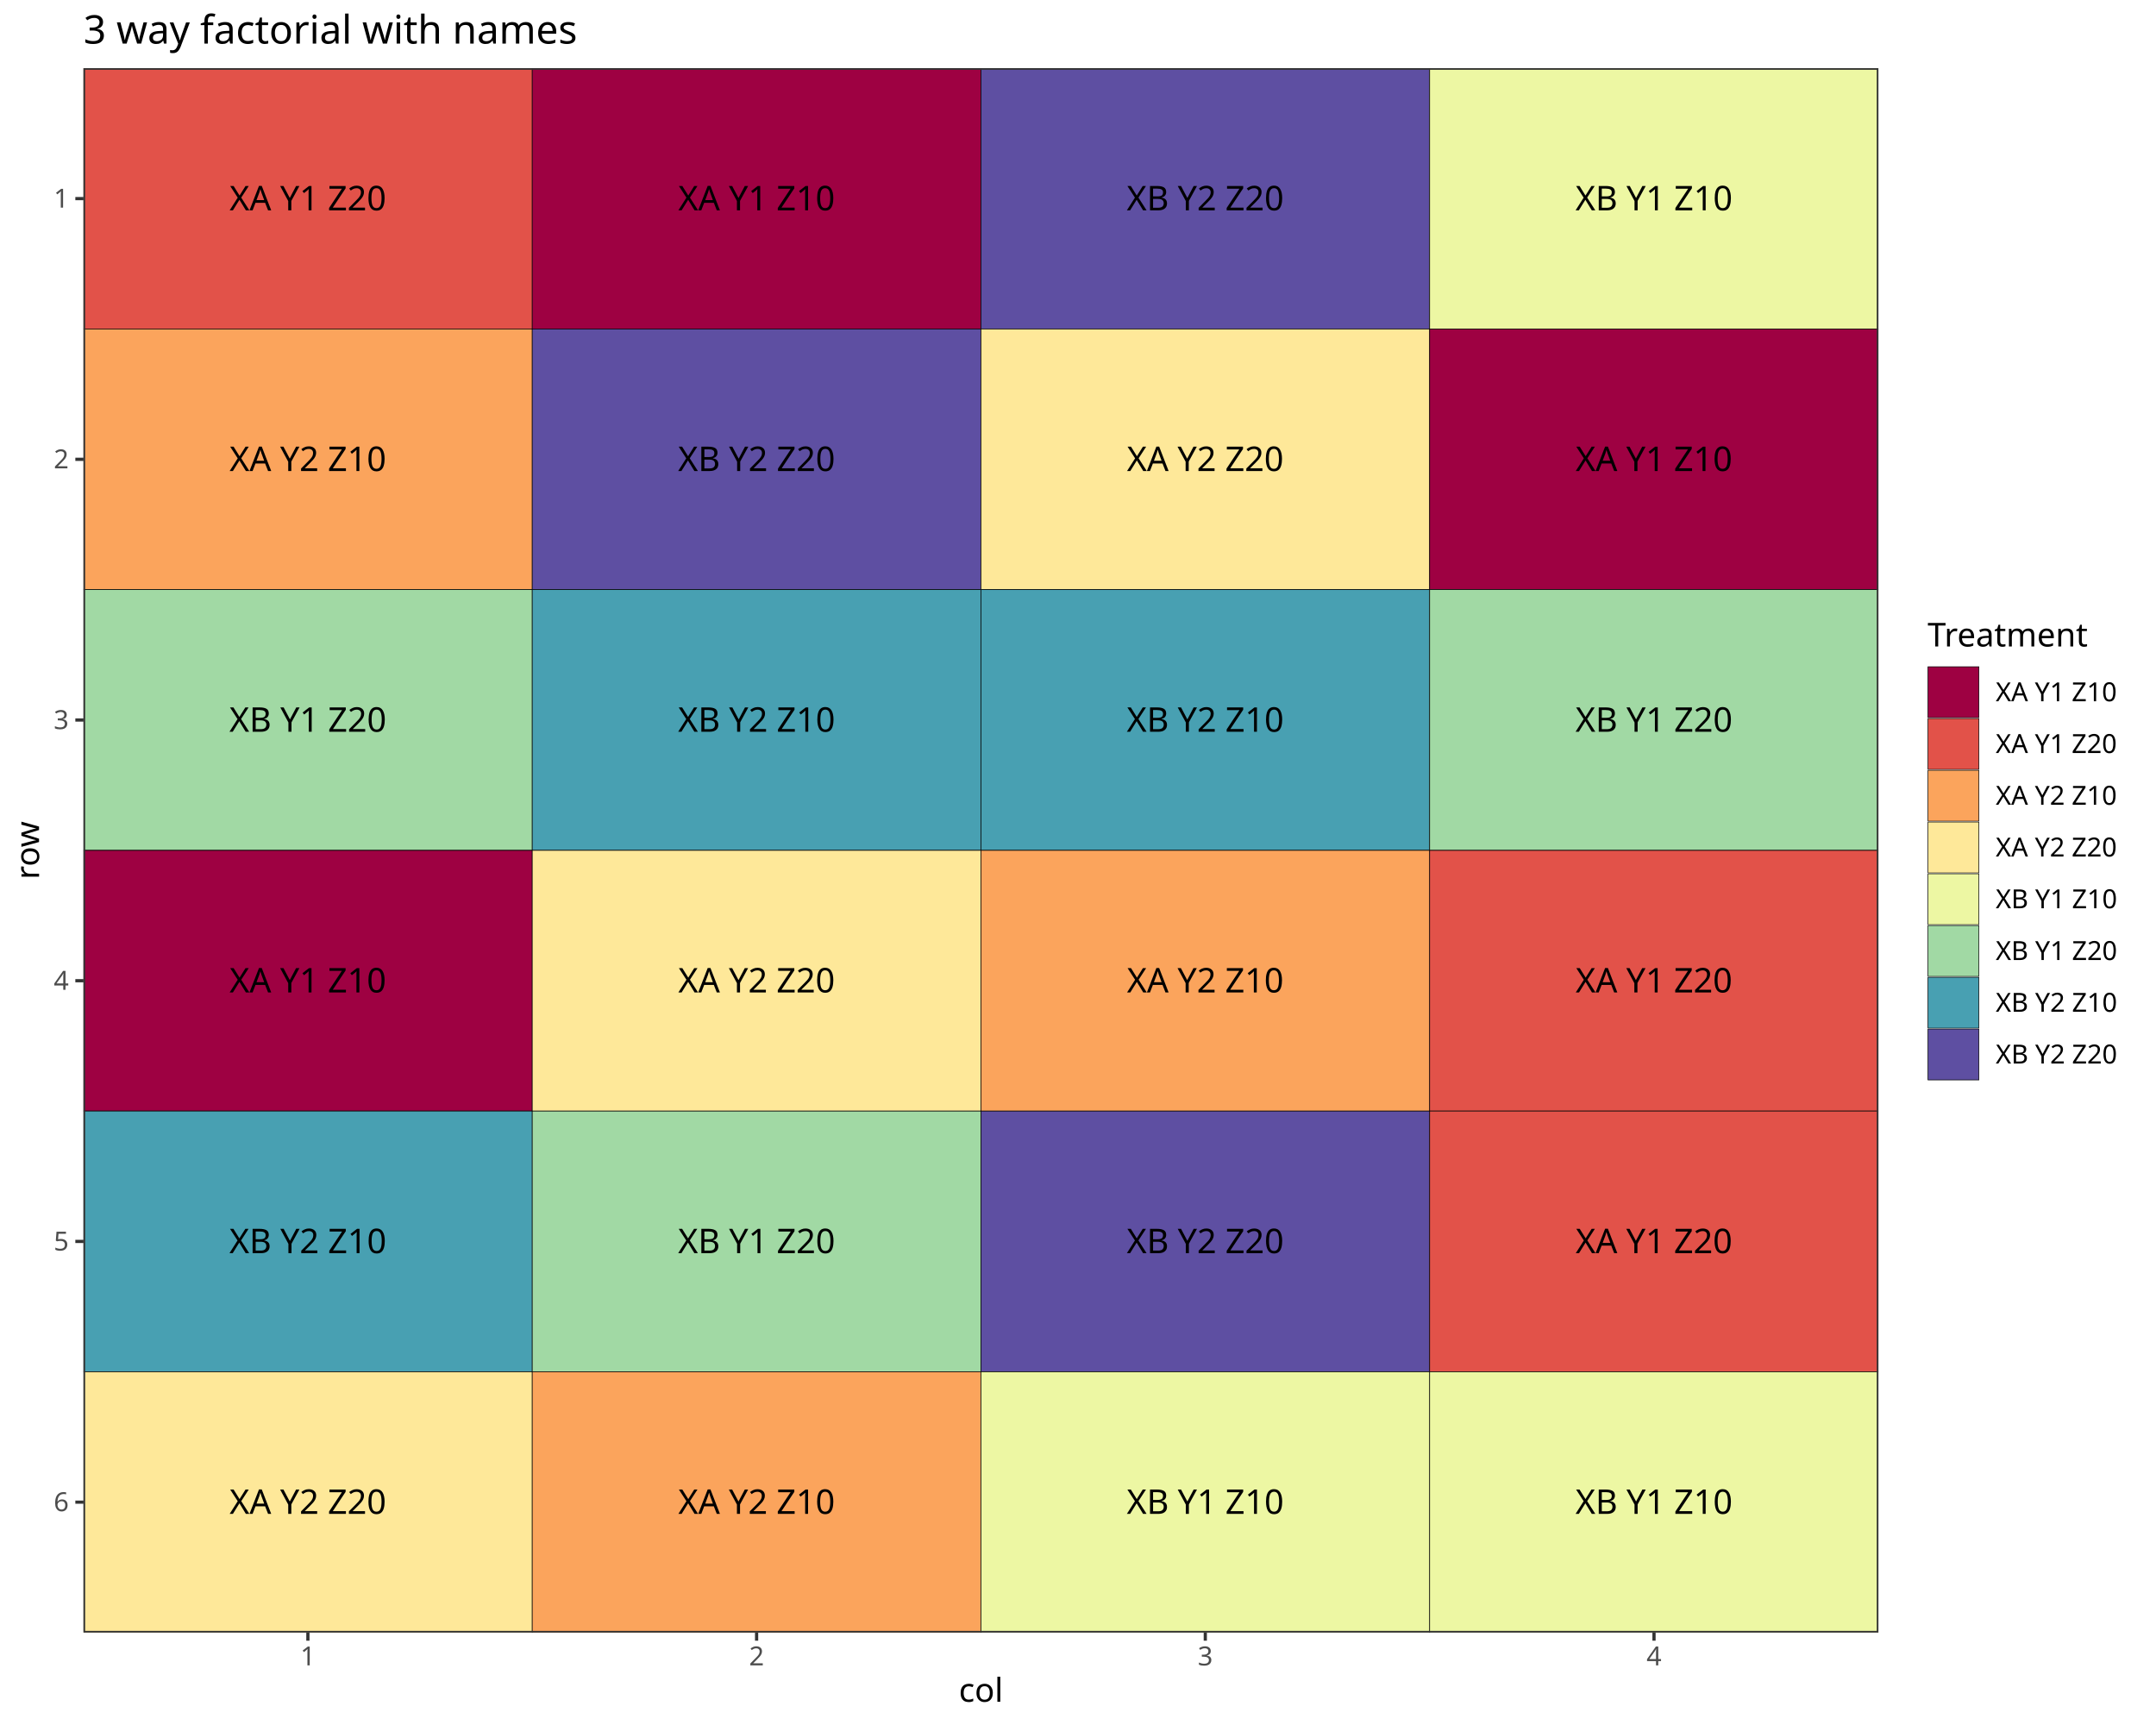
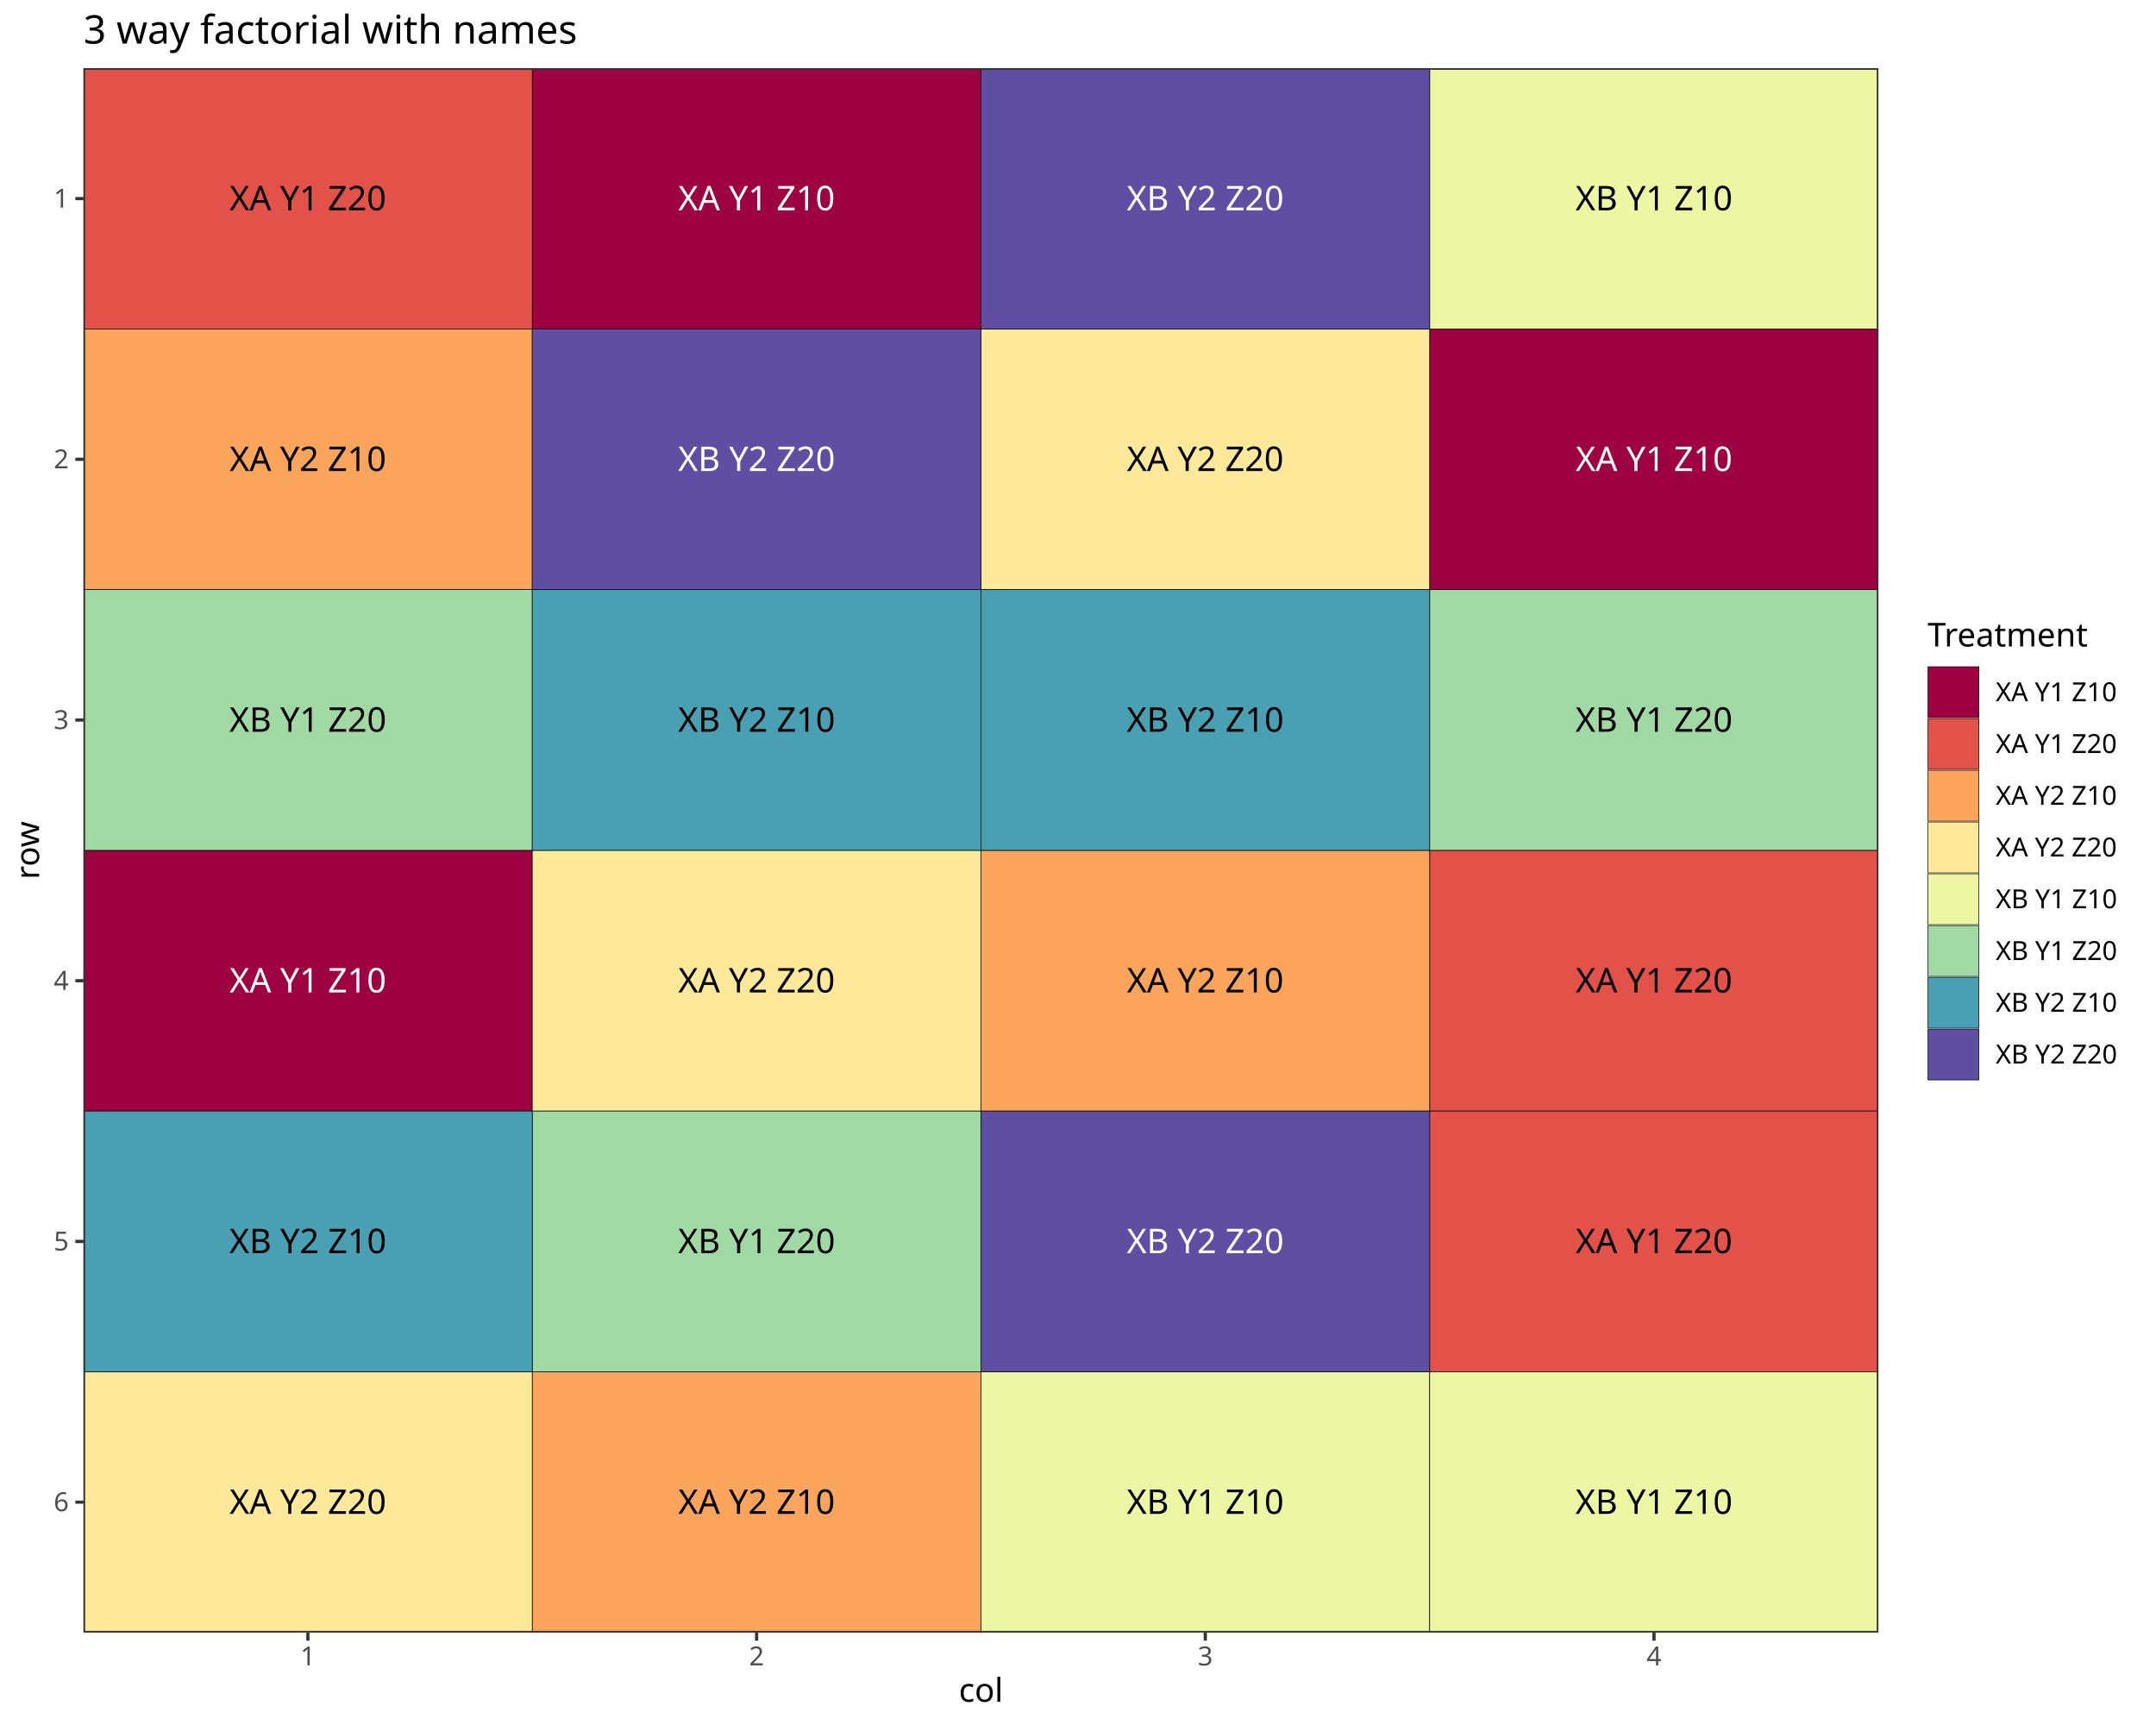
<svg xmlns="http://www.w3.org/2000/svg" class="svglite" data-engine-version="2.0" width="720.00pt" height="576.00pt" viewBox="0 0 720.00 576.00">
  <defs>
    <style type="text/css">
    .svglite line, .svglite polyline, .svglite polygon, .svglite path, .svglite rect, .svglite circle {
      fill: none;
      stroke: #000000;
      stroke-linecap: round;
      stroke-linejoin: round;
      stroke-miterlimit: 10.00;
    }
  </style>
  </defs>
  <rect width="100%" height="100%" style="stroke: none; fill: #FFFFFF;" />
  <defs>
    <clipPath id="cpMC4wMHw3MjAuMDB8MC4wMHw1NzYuMDA=">
      <rect x="0.00" y="0.00" width="720.00" height="576.00" />
    </clipPath>
  </defs>
  <g clip-path="url(#cpMC4wMHw3MjAuMDB8MC4wMHw1NzYuMDA=)">
    <rect x="0.00" y="0.00" width="720.00" height="576.00" style="stroke-width: 1.07; stroke: #FFFFFF; fill: #FFFFFF;" />
  </g>
  <defs>
    <clipPath id="cpMjcuOTB8NjI3LjI4fDIyLjc4fDU0NS4xMQ==">
      <rect x="27.90" y="22.78" width="599.38" height="522.33" />
    </clipPath>
  </defs>
  <g clip-path="url(#cpMjcuOTB8NjI3LjI4fDIyLjc4fDU0NS4xMQ==)">
    <rect x="27.90" y="22.78" width="599.38" height="522.33" style="stroke-width: 1.07; stroke: none; fill: #FFFFFF;" />
    <polyline points="27.90,22.78 627.28,22.78 " style="stroke-width: 0.53; stroke: #EBEBEB; stroke-linecap: butt;" />
    <polyline points="27.90,109.84 627.28,109.84 " style="stroke-width: 0.53; stroke: #EBEBEB; stroke-linecap: butt;" />
    <polyline points="27.90,196.89 627.28,196.89 " style="stroke-width: 0.53; stroke: #EBEBEB; stroke-linecap: butt;" />
    <polyline points="27.90,283.95 627.28,283.95 " style="stroke-width: 0.53; stroke: #EBEBEB; stroke-linecap: butt;" />
    <polyline points="27.90,371.00 627.28,371.00 " style="stroke-width: 0.53; stroke: #EBEBEB; stroke-linecap: butt;" />
    <polyline points="27.90,458.06 627.28,458.06 " style="stroke-width: 0.53; stroke: #EBEBEB; stroke-linecap: butt;" />
    <polyline points="27.90,545.11 627.28,545.11 " style="stroke-width: 0.53; stroke: #EBEBEB; stroke-linecap: butt;" />
    <polyline points="27.90,545.11 27.90,22.78 " style="stroke-width: 0.53; stroke: #EBEBEB; stroke-linecap: butt;" />
    <polyline points="177.74,545.11 177.74,22.78 " style="stroke-width: 0.53; stroke: #EBEBEB; stroke-linecap: butt;" />
    <polyline points="327.59,545.11 327.59,22.78 " style="stroke-width: 0.53; stroke: #EBEBEB; stroke-linecap: butt;" />
    <polyline points="477.44,545.11 477.44,22.78 " style="stroke-width: 0.53; stroke: #EBEBEB; stroke-linecap: butt;" />
    <polyline points="627.28,545.11 627.28,22.78 " style="stroke-width: 0.53; stroke: #EBEBEB; stroke-linecap: butt;" />
    <polyline points="27.90,66.31 627.28,66.31 " style="stroke-width: 1.07; stroke: #EBEBEB; stroke-linecap: butt;" />
    <polyline points="27.90,153.37 627.28,153.37 " style="stroke-width: 1.07; stroke: #EBEBEB; stroke-linecap: butt;" />
    <polyline points="27.90,240.42 627.28,240.42 " style="stroke-width: 1.07; stroke: #EBEBEB; stroke-linecap: butt;" />
    <polyline points="27.90,327.48 627.28,327.48 " style="stroke-width: 1.07; stroke: #EBEBEB; stroke-linecap: butt;" />
    <polyline points="27.90,414.53 627.28,414.53 " style="stroke-width: 1.07; stroke: #EBEBEB; stroke-linecap: butt;" />
    <polyline points="27.90,501.59 627.28,501.59 " style="stroke-width: 1.07; stroke: #EBEBEB; stroke-linecap: butt;" />
    <polyline points="102.82,545.11 102.82,22.78 " style="stroke-width: 1.07; stroke: #EBEBEB; stroke-linecap: butt;" />
    <polyline points="252.67,545.11 252.67,22.78 " style="stroke-width: 1.07; stroke: #EBEBEB; stroke-linecap: butt;" />
    <polyline points="402.51,545.11 402.51,22.78 " style="stroke-width: 1.07; stroke: #EBEBEB; stroke-linecap: butt;" />
    <polyline points="552.36,545.11 552.36,22.78 " style="stroke-width: 1.07; stroke: #EBEBEB; stroke-linecap: butt;" />
+     <rect x="27.90" y="283.95" width="149.85" height="87.05" style="stroke-width: 0.21; stroke-linecap: butt; stroke-linejoin: miter; fill: #9E0142;" />
+     <rect x="177.74" y="22.78" width="149.85" height="87.05" style="stroke-width: 0.21; stroke-linecap: butt; stroke-linejoin: miter; fill: #9E0142;" />
+     <rect x="477.44" y="109.84" width="149.85" height="87.05" style="stroke-width: 0.21; stroke-linecap: butt; stroke-linejoin: miter; fill: #9E0142;" />
    <rect x="27.90" y="22.78" width="149.85" height="87.05" style="stroke-width: 0.21; stroke-linecap: butt; stroke-linejoin: miter; fill: #E25249;" />
+     <rect x="477.44" y="283.95" width="149.85" height="87.05" style="stroke-width: 0.21; stroke-linecap: butt; stroke-linejoin: miter; fill: #E25249;" />
+     <rect x="477.44" y="371.00" width="149.85" height="87.05" style="stroke-width: 0.21; stroke-linecap: butt; stroke-linejoin: miter; fill: #E25249;" />
+     <rect x="177.74" y="458.06" width="149.85" height="87.05" style="stroke-width: 0.21; stroke-linecap: butt; stroke-linejoin: miter; fill: #FBA45C;" />
    <rect x="27.90" y="109.84" width="149.85" height="87.05" style="stroke-width: 0.21; stroke-linecap: butt; stroke-linejoin: miter; fill: #FBA45C;" />
-     <rect x="27.90" y="196.89" width="149.85" height="87.05" style="stroke-width: 0.21; stroke-linecap: butt; stroke-linejoin: miter; fill: #A1D9A4;" />
-     <rect x="27.90" y="283.95" width="149.85" height="87.05" style="stroke-width: 0.21; stroke-linecap: butt; stroke-linejoin: miter; fill: #9E0142;" />
-     <rect x="27.90" y="371.00" width="149.85" height="87.05" style="stroke-width: 0.21; stroke-linecap: butt; stroke-linejoin: miter; fill: #48A0B2;" />
+     <rect x="327.59" y="283.95" width="149.85" height="87.05" style="stroke-width: 0.21; stroke-linecap: butt; stroke-linejoin: miter; fill: #FBA45C;" />
    <rect x="27.90" y="458.06" width="149.85" height="87.05" style="stroke-width: 0.21; stroke-linecap: butt; stroke-linejoin: miter; fill: #FEE899;" />
-     <rect x="177.74" y="22.78" width="149.85" height="87.05" style="stroke-width: 0.21; stroke-linecap: butt; stroke-linejoin: miter; fill: #9E0142;" />
-     <rect x="177.74" y="109.84" width="149.85" height="87.05" style="stroke-width: 0.21; stroke-linecap: butt; stroke-linejoin: miter; fill: #5E4FA2;" />
-     <rect x="177.74" y="196.89" width="149.85" height="87.05" style="stroke-width: 0.21; stroke-linecap: butt; stroke-linejoin: miter; fill: #48A0B2;" />
    <rect x="177.74" y="283.95" width="149.85" height="87.05" style="stroke-width: 0.21; stroke-linecap: butt; stroke-linejoin: miter; fill: #FEE899;" />
-     <rect x="177.74" y="371.00" width="149.85" height="87.05" style="stroke-width: 0.21; stroke-linecap: butt; stroke-linejoin: miter; fill: #A1D9A4;" />
-     <rect x="177.74" y="458.06" width="149.85" height="87.05" style="stroke-width: 0.21; stroke-linecap: butt; stroke-linejoin: miter; fill: #FBA45C;" />
-     <rect x="327.59" y="22.78" width="149.85" height="87.05" style="stroke-width: 0.21; stroke-linecap: butt; stroke-linejoin: miter; fill: #5E4FA2;" />
    <rect x="327.59" y="109.84" width="149.85" height="87.05" style="stroke-width: 0.21; stroke-linecap: butt; stroke-linejoin: miter; fill: #FEE899;" />
-     <rect x="327.59" y="196.89" width="149.85" height="87.05" style="stroke-width: 0.21; stroke-linecap: butt; stroke-linejoin: miter; fill: #48A0B2;" />
-     <rect x="327.59" y="283.95" width="149.85" height="87.05" style="stroke-width: 0.21; stroke-linecap: butt; stroke-linejoin: miter; fill: #FBA45C;" />
-     <rect x="327.59" y="371.00" width="149.85" height="87.05" style="stroke-width: 0.21; stroke-linecap: butt; stroke-linejoin: miter; fill: #5E4FA2;" />
    <rect x="327.59" y="458.06" width="149.85" height="87.05" style="stroke-width: 0.21; stroke-linecap: butt; stroke-linejoin: miter; fill: #EDF7A3;" />
    <rect x="477.44" y="22.78" width="149.85" height="87.05" style="stroke-width: 0.21; stroke-linecap: butt; stroke-linejoin: miter; fill: #EDF7A3;" />
-     <rect x="477.44" y="109.84" width="149.85" height="87.05" style="stroke-width: 0.21; stroke-linecap: butt; stroke-linejoin: miter; fill: #9E0142;" />
+     <rect x="477.44" y="458.06" width="149.85" height="87.05" style="stroke-width: 0.21; stroke-linecap: butt; stroke-linejoin: miter; fill: #EDF7A3;" />
    <rect x="477.44" y="196.89" width="149.85" height="87.05" style="stroke-width: 0.21; stroke-linecap: butt; stroke-linejoin: miter; fill: #A1D9A4;" />
-     <rect x="477.44" y="283.95" width="149.85" height="87.05" style="stroke-width: 0.21; stroke-linecap: butt; stroke-linejoin: miter; fill: #E25249;" />
-     <rect x="477.44" y="371.00" width="149.85" height="87.05" style="stroke-width: 0.21; stroke-linecap: butt; stroke-linejoin: miter; fill: #E25249;" />
-     <rect x="477.44" y="458.06" width="149.85" height="87.05" style="stroke-width: 0.21; stroke-linecap: butt; stroke-linejoin: miter; fill: #EDF7A3;" />
+     <rect x="27.90" y="196.89" width="149.85" height="87.05" style="stroke-width: 0.21; stroke-linecap: butt; stroke-linejoin: miter; fill: #A1D9A4;" />
+     <rect x="177.74" y="371.00" width="149.85" height="87.05" style="stroke-width: 0.21; stroke-linecap: butt; stroke-linejoin: miter; fill: #A1D9A4;" />
+     <rect x="27.90" y="371.00" width="149.85" height="87.05" style="stroke-width: 0.21; stroke-linecap: butt; stroke-linejoin: miter; fill: #48A0B2;" />
+     <rect x="177.74" y="196.89" width="149.85" height="87.05" style="stroke-width: 0.21; stroke-linecap: butt; stroke-linejoin: miter; fill: #48A0B2;" />
+     <rect x="327.59" y="196.89" width="149.85" height="87.05" style="stroke-width: 0.21; stroke-linecap: butt; stroke-linejoin: miter; fill: #48A0B2;" />
+     <rect x="327.59" y="22.78" width="149.85" height="87.05" style="stroke-width: 0.21; stroke-linecap: butt; stroke-linejoin: miter; fill: #5E4FA2;" />
+     <rect x="177.74" y="109.84" width="149.85" height="87.05" style="stroke-width: 0.21; stroke-linecap: butt; stroke-linejoin: miter; fill: #5E4FA2;" />
+     <rect x="327.59" y="371.00" width="149.85" height="87.05" style="stroke-width: 0.21; stroke-linecap: butt; stroke-linejoin: miter; fill: #5E4FA2;" />
+     <text x="102.82" y="331.39" text-anchor="middle" style="font-size: 11.38px; fill: #FFFFFF; font-family: sans;" textLength="55.05px" lengthAdjust="spacingAndGlyphs">XA Y1 Z10</text>
+     <text x="252.67" y="70.23" text-anchor="middle" style="font-size: 11.38px; fill: #FFFFFF; font-family: sans;" textLength="55.05px" lengthAdjust="spacingAndGlyphs">XA Y1 Z10</text>
+     <text x="552.36" y="157.28" text-anchor="middle" style="font-size: 11.38px; fill: #FFFFFF; font-family: sans;" textLength="55.05px" lengthAdjust="spacingAndGlyphs">XA Y1 Z10</text>
    <text x="102.82" y="70.23" text-anchor="middle" style="font-size: 11.38px; font-family: sans;" textLength="55.05px" lengthAdjust="spacingAndGlyphs">XA Y1 Z20</text>
+     <text x="552.36" y="331.39" text-anchor="middle" style="font-size: 11.38px; font-family: sans;" textLength="55.05px" lengthAdjust="spacingAndGlyphs">XA Y1 Z20</text>
+     <text x="552.36" y="418.45" text-anchor="middle" style="font-size: 11.38px; font-family: sans;" textLength="55.05px" lengthAdjust="spacingAndGlyphs">XA Y1 Z20</text>
+     <text x="252.67" y="505.50" text-anchor="middle" style="font-size: 11.38px; font-family: sans;" textLength="55.05px" lengthAdjust="spacingAndGlyphs">XA Y2 Z10</text>
    <text x="102.82" y="157.28" text-anchor="middle" style="font-size: 11.38px; font-family: sans;" textLength="55.05px" lengthAdjust="spacingAndGlyphs">XA Y2 Z10</text>
-     <text x="102.82" y="244.34" text-anchor="middle" style="font-size: 11.38px; font-family: sans;" textLength="55.05px" lengthAdjust="spacingAndGlyphs">XB Y1 Z20</text>
-     <text x="102.82" y="331.39" text-anchor="middle" style="font-size: 11.38px; font-family: sans;" textLength="55.05px" lengthAdjust="spacingAndGlyphs">XA Y1 Z10</text>
-     <text x="102.82" y="418.45" text-anchor="middle" style="font-size: 11.38px; font-family: sans;" textLength="55.05px" lengthAdjust="spacingAndGlyphs">XB Y2 Z10</text>
+     <text x="402.51" y="331.39" text-anchor="middle" style="font-size: 11.38px; font-family: sans;" textLength="55.05px" lengthAdjust="spacingAndGlyphs">XA Y2 Z10</text>
    <text x="102.82" y="505.50" text-anchor="middle" style="font-size: 11.38px; font-family: sans;" textLength="55.05px" lengthAdjust="spacingAndGlyphs">XA Y2 Z20</text>
-     <text x="252.67" y="70.23" text-anchor="middle" style="font-size: 11.38px; font-family: sans;" textLength="55.05px" lengthAdjust="spacingAndGlyphs">XA Y1 Z10</text>
-     <text x="252.67" y="157.28" text-anchor="middle" style="font-size: 11.38px; font-family: sans;" textLength="55.05px" lengthAdjust="spacingAndGlyphs">XB Y2 Z20</text>
-     <text x="252.67" y="244.34" text-anchor="middle" style="font-size: 11.38px; font-family: sans;" textLength="55.05px" lengthAdjust="spacingAndGlyphs">XB Y2 Z10</text>
    <text x="252.67" y="331.39" text-anchor="middle" style="font-size: 11.38px; font-family: sans;" textLength="55.05px" lengthAdjust="spacingAndGlyphs">XA Y2 Z20</text>
-     <text x="252.67" y="418.45" text-anchor="middle" style="font-size: 11.38px; font-family: sans;" textLength="55.05px" lengthAdjust="spacingAndGlyphs">XB Y1 Z20</text>
-     <text x="252.67" y="505.50" text-anchor="middle" style="font-size: 11.38px; font-family: sans;" textLength="55.05px" lengthAdjust="spacingAndGlyphs">XA Y2 Z10</text>
-     <text x="402.51" y="70.23" text-anchor="middle" style="font-size: 11.38px; font-family: sans;" textLength="55.05px" lengthAdjust="spacingAndGlyphs">XB Y2 Z20</text>
    <text x="402.51" y="157.28" text-anchor="middle" style="font-size: 11.38px; font-family: sans;" textLength="55.05px" lengthAdjust="spacingAndGlyphs">XA Y2 Z20</text>
-     <text x="402.51" y="244.34" text-anchor="middle" style="font-size: 11.38px; font-family: sans;" textLength="55.05px" lengthAdjust="spacingAndGlyphs">XB Y2 Z10</text>
-     <text x="402.51" y="331.39" text-anchor="middle" style="font-size: 11.38px; font-family: sans;" textLength="55.05px" lengthAdjust="spacingAndGlyphs">XA Y2 Z10</text>
-     <text x="402.51" y="418.45" text-anchor="middle" style="font-size: 11.38px; font-family: sans;" textLength="55.05px" lengthAdjust="spacingAndGlyphs">XB Y2 Z20</text>
    <text x="402.51" y="505.50" text-anchor="middle" style="font-size: 11.38px; font-family: sans;" textLength="55.05px" lengthAdjust="spacingAndGlyphs">XB Y1 Z10</text>
    <text x="552.36" y="70.23" text-anchor="middle" style="font-size: 11.38px; font-family: sans;" textLength="55.05px" lengthAdjust="spacingAndGlyphs">XB Y1 Z10</text>
-     <text x="552.36" y="157.28" text-anchor="middle" style="font-size: 11.38px; font-family: sans;" textLength="55.05px" lengthAdjust="spacingAndGlyphs">XA Y1 Z10</text>
+     <text x="552.36" y="505.50" text-anchor="middle" style="font-size: 11.38px; font-family: sans;" textLength="55.05px" lengthAdjust="spacingAndGlyphs">XB Y1 Z10</text>
    <text x="552.36" y="244.34" text-anchor="middle" style="font-size: 11.38px; font-family: sans;" textLength="55.05px" lengthAdjust="spacingAndGlyphs">XB Y1 Z20</text>
-     <text x="552.36" y="331.39" text-anchor="middle" style="font-size: 11.38px; font-family: sans;" textLength="55.05px" lengthAdjust="spacingAndGlyphs">XA Y1 Z20</text>
-     <text x="552.36" y="418.45" text-anchor="middle" style="font-size: 11.38px; font-family: sans;" textLength="55.05px" lengthAdjust="spacingAndGlyphs">XA Y1 Z20</text>
-     <text x="552.36" y="505.50" text-anchor="middle" style="font-size: 11.38px; font-family: sans;" textLength="55.05px" lengthAdjust="spacingAndGlyphs">XB Y1 Z10</text>
+     <text x="102.82" y="244.34" text-anchor="middle" style="font-size: 11.38px; font-family: sans;" textLength="55.05px" lengthAdjust="spacingAndGlyphs">XB Y1 Z20</text>
+     <text x="252.67" y="418.45" text-anchor="middle" style="font-size: 11.38px; font-family: sans;" textLength="55.05px" lengthAdjust="spacingAndGlyphs">XB Y1 Z20</text>
+     <text x="102.82" y="418.45" text-anchor="middle" style="font-size: 11.38px; font-family: sans;" textLength="55.05px" lengthAdjust="spacingAndGlyphs">XB Y2 Z10</text>
+     <text x="252.67" y="244.34" text-anchor="middle" style="font-size: 11.38px; font-family: sans;" textLength="55.05px" lengthAdjust="spacingAndGlyphs">XB Y2 Z10</text>
+     <text x="402.51" y="244.34" text-anchor="middle" style="font-size: 11.38px; font-family: sans;" textLength="55.05px" lengthAdjust="spacingAndGlyphs">XB Y2 Z10</text>
+     <text x="402.51" y="70.23" text-anchor="middle" style="font-size: 11.38px; fill: #FFFFFF; font-family: sans;" textLength="55.05px" lengthAdjust="spacingAndGlyphs">XB Y2 Z20</text>
+     <text x="252.67" y="157.28" text-anchor="middle" style="font-size: 11.38px; fill: #FFFFFF; font-family: sans;" textLength="55.05px" lengthAdjust="spacingAndGlyphs">XB Y2 Z20</text>
+     <text x="402.51" y="418.45" text-anchor="middle" style="font-size: 11.38px; fill: #FFFFFF; font-family: sans;" textLength="55.05px" lengthAdjust="spacingAndGlyphs">XB Y2 Z20</text>
    <rect x="27.90" y="22.78" width="599.38" height="522.33" style="stroke-width: 1.07; stroke: #333333;" />
  </g>
  <g clip-path="url(#cpMC4wMHw3MjAuMDB8MC4wMHw1NzYuMDA=)">
    <text x="22.97" y="69.34" text-anchor="end" style="font-size: 8.80px; fill: #4D4D4D; font-family: sans;" textLength="4.89px" lengthAdjust="spacingAndGlyphs">1</text>
    <text x="22.97" y="156.39" text-anchor="end" style="font-size: 8.80px; fill: #4D4D4D; font-family: sans;" textLength="4.89px" lengthAdjust="spacingAndGlyphs">2</text>
    <text x="22.97" y="243.45" text-anchor="end" style="font-size: 8.80px; fill: #4D4D4D; font-family: sans;" textLength="4.89px" lengthAdjust="spacingAndGlyphs">3</text>
    <text x="22.97" y="330.50" text-anchor="end" style="font-size: 8.80px; fill: #4D4D4D; font-family: sans;" textLength="4.89px" lengthAdjust="spacingAndGlyphs">4</text>
    <text x="22.97" y="417.56" text-anchor="end" style="font-size: 8.80px; fill: #4D4D4D; font-family: sans;" textLength="4.89px" lengthAdjust="spacingAndGlyphs">5</text>
    <text x="22.97" y="504.61" text-anchor="end" style="font-size: 8.80px; fill: #4D4D4D; font-family: sans;" textLength="4.89px" lengthAdjust="spacingAndGlyphs">6</text>
    <polyline points="25.16,66.31 27.90,66.31 " style="stroke-width: 1.07; stroke: #333333; stroke-linecap: butt;" />
    <polyline points="25.16,153.37 27.90,153.37 " style="stroke-width: 1.07; stroke: #333333; stroke-linecap: butt;" />
    <polyline points="25.16,240.42 27.90,240.42 " style="stroke-width: 1.07; stroke: #333333; stroke-linecap: butt;" />
    <polyline points="25.16,327.48 27.90,327.48 " style="stroke-width: 1.07; stroke: #333333; stroke-linecap: butt;" />
    <polyline points="25.16,414.53 27.90,414.53 " style="stroke-width: 1.07; stroke: #333333; stroke-linecap: butt;" />
    <polyline points="25.16,501.59 27.90,501.59 " style="stroke-width: 1.07; stroke: #333333; stroke-linecap: butt;" />
    <polyline points="102.82,547.85 102.82,545.11 " style="stroke-width: 1.07; stroke: #333333; stroke-linecap: butt;" />
    <polyline points="252.67,547.85 252.67,545.11 " style="stroke-width: 1.07; stroke: #333333; stroke-linecap: butt;" />
    <polyline points="402.51,547.85 402.51,545.11 " style="stroke-width: 1.07; stroke: #333333; stroke-linecap: butt;" />
    <polyline points="552.36,547.85 552.36,545.11 " style="stroke-width: 1.07; stroke: #333333; stroke-linecap: butt;" />
    <text x="102.82" y="556.10" text-anchor="middle" style="font-size: 8.80px; fill: #4D4D4D; font-family: sans;" textLength="4.89px" lengthAdjust="spacingAndGlyphs">1</text>
    <text x="252.67" y="556.10" text-anchor="middle" style="font-size: 8.80px; fill: #4D4D4D; font-family: sans;" textLength="4.89px" lengthAdjust="spacingAndGlyphs">2</text>
    <text x="402.51" y="556.10" text-anchor="middle" style="font-size: 8.80px; fill: #4D4D4D; font-family: sans;" textLength="4.89px" lengthAdjust="spacingAndGlyphs">3</text>
    <text x="552.36" y="556.10" text-anchor="middle" style="font-size: 8.80px; fill: #4D4D4D; font-family: sans;" textLength="4.89px" lengthAdjust="spacingAndGlyphs">4</text>
    <text x="327.59" y="568.24" text-anchor="middle" style="font-size: 11.00px; font-family: sans;" textLength="14.06px" lengthAdjust="spacingAndGlyphs">col</text>
    <text transform="translate(13.05,283.95) rotate(-90)" text-anchor="middle" style="font-size: 11.00px; font-family: sans;" textLength="17.73px" lengthAdjust="spacingAndGlyphs">row</text>
    <rect x="638.24" y="201.68" width="76.28" height="164.53" style="stroke-width: 1.07; stroke: none; fill: #FFFFFF;" />
    <text x="643.72" y="215.87" style="font-size: 11.00px; font-family: sans;" textLength="50.13px" lengthAdjust="spacingAndGlyphs">Treatment</text>
    <rect x="643.72" y="222.49" width="17.28" height="17.28" style="stroke-width: 1.07; stroke: none; fill: #FFFFFF;" />
    <rect x="643.86" y="222.64" width="17.00" height="17.00" style="stroke-width: 0.21; stroke-linecap: butt; stroke-linejoin: miter; fill: #9E0142;" />
    <rect x="643.72" y="239.77" width="17.28" height="17.28" style="stroke-width: 1.07; stroke: none; fill: #FFFFFF;" />
    <rect x="643.86" y="239.92" width="17.00" height="17.00" style="stroke-width: 0.21; stroke-linecap: butt; stroke-linejoin: miter; fill: #E25249;" />
    <rect x="643.72" y="257.05" width="17.28" height="17.28" style="stroke-width: 1.07; stroke: none; fill: #FFFFFF;" />
    <rect x="643.86" y="257.20" width="17.00" height="17.00" style="stroke-width: 0.21; stroke-linecap: butt; stroke-linejoin: miter; fill: #FBA45C;" />
    <rect x="643.72" y="274.33" width="17.28" height="17.28" style="stroke-width: 1.07; stroke: none; fill: #FFFFFF;" />
    <rect x="643.86" y="274.48" width="17.00" height="17.00" style="stroke-width: 0.21; stroke-linecap: butt; stroke-linejoin: miter; fill: #FEE899;" />
    <rect x="643.72" y="291.61" width="17.28" height="17.28" style="stroke-width: 1.07; stroke: none; fill: #FFFFFF;" />
    <rect x="643.86" y="291.76" width="17.00" height="17.00" style="stroke-width: 0.21; stroke-linecap: butt; stroke-linejoin: miter; fill: #EDF7A3;" />
    <rect x="643.72" y="308.89" width="17.28" height="17.28" style="stroke-width: 1.07; stroke: none; fill: #FFFFFF;" />
    <rect x="643.86" y="309.04" width="17.00" height="17.00" style="stroke-width: 0.21; stroke-linecap: butt; stroke-linejoin: miter; fill: #A1D9A4;" />
    <rect x="643.72" y="326.17" width="17.28" height="17.28" style="stroke-width: 1.07; stroke: none; fill: #FFFFFF;" />
    <rect x="643.86" y="326.32" width="17.00" height="17.00" style="stroke-width: 0.21; stroke-linecap: butt; stroke-linejoin: miter; fill: #48A0B2;" />
    <rect x="643.72" y="343.45" width="17.28" height="17.28" style="stroke-width: 1.07; stroke: none; fill: #FFFFFF;" />
    <rect x="643.86" y="343.60" width="17.00" height="17.00" style="stroke-width: 0.21; stroke-linecap: butt; stroke-linejoin: miter; fill: #5E4FA2;" />
    <text x="666.48" y="234.16" style="font-size: 8.80px; font-family: sans;" textLength="42.56px" lengthAdjust="spacingAndGlyphs">XA Y1 Z10</text>
    <text x="666.48" y="251.44" style="font-size: 8.80px; font-family: sans;" textLength="42.56px" lengthAdjust="spacingAndGlyphs">XA Y1 Z20</text>
    <text x="666.48" y="268.72" style="font-size: 8.80px; font-family: sans;" textLength="42.56px" lengthAdjust="spacingAndGlyphs">XA Y2 Z10</text>
    <text x="666.48" y="286.00" style="font-size: 8.80px; font-family: sans;" textLength="42.56px" lengthAdjust="spacingAndGlyphs">XA Y2 Z20</text>
    <text x="666.48" y="303.28" style="font-size: 8.80px; font-family: sans;" textLength="42.56px" lengthAdjust="spacingAndGlyphs">XB Y1 Z10</text>
    <text x="666.48" y="320.56" style="font-size: 8.80px; font-family: sans;" textLength="42.56px" lengthAdjust="spacingAndGlyphs">XB Y1 Z20</text>
    <text x="666.48" y="337.84" style="font-size: 8.80px; font-family: sans;" textLength="42.56px" lengthAdjust="spacingAndGlyphs">XB Y2 Z10</text>
    <text x="666.48" y="355.12" style="font-size: 8.80px; font-family: sans;" textLength="42.56px" lengthAdjust="spacingAndGlyphs">XB Y2 Z20</text>
    <text x="27.90" y="14.56" style="font-size: 13.20px; font-family: sans;" textLength="154.82px" lengthAdjust="spacingAndGlyphs">3 way factorial with names</text>
  </g>
</svg>
